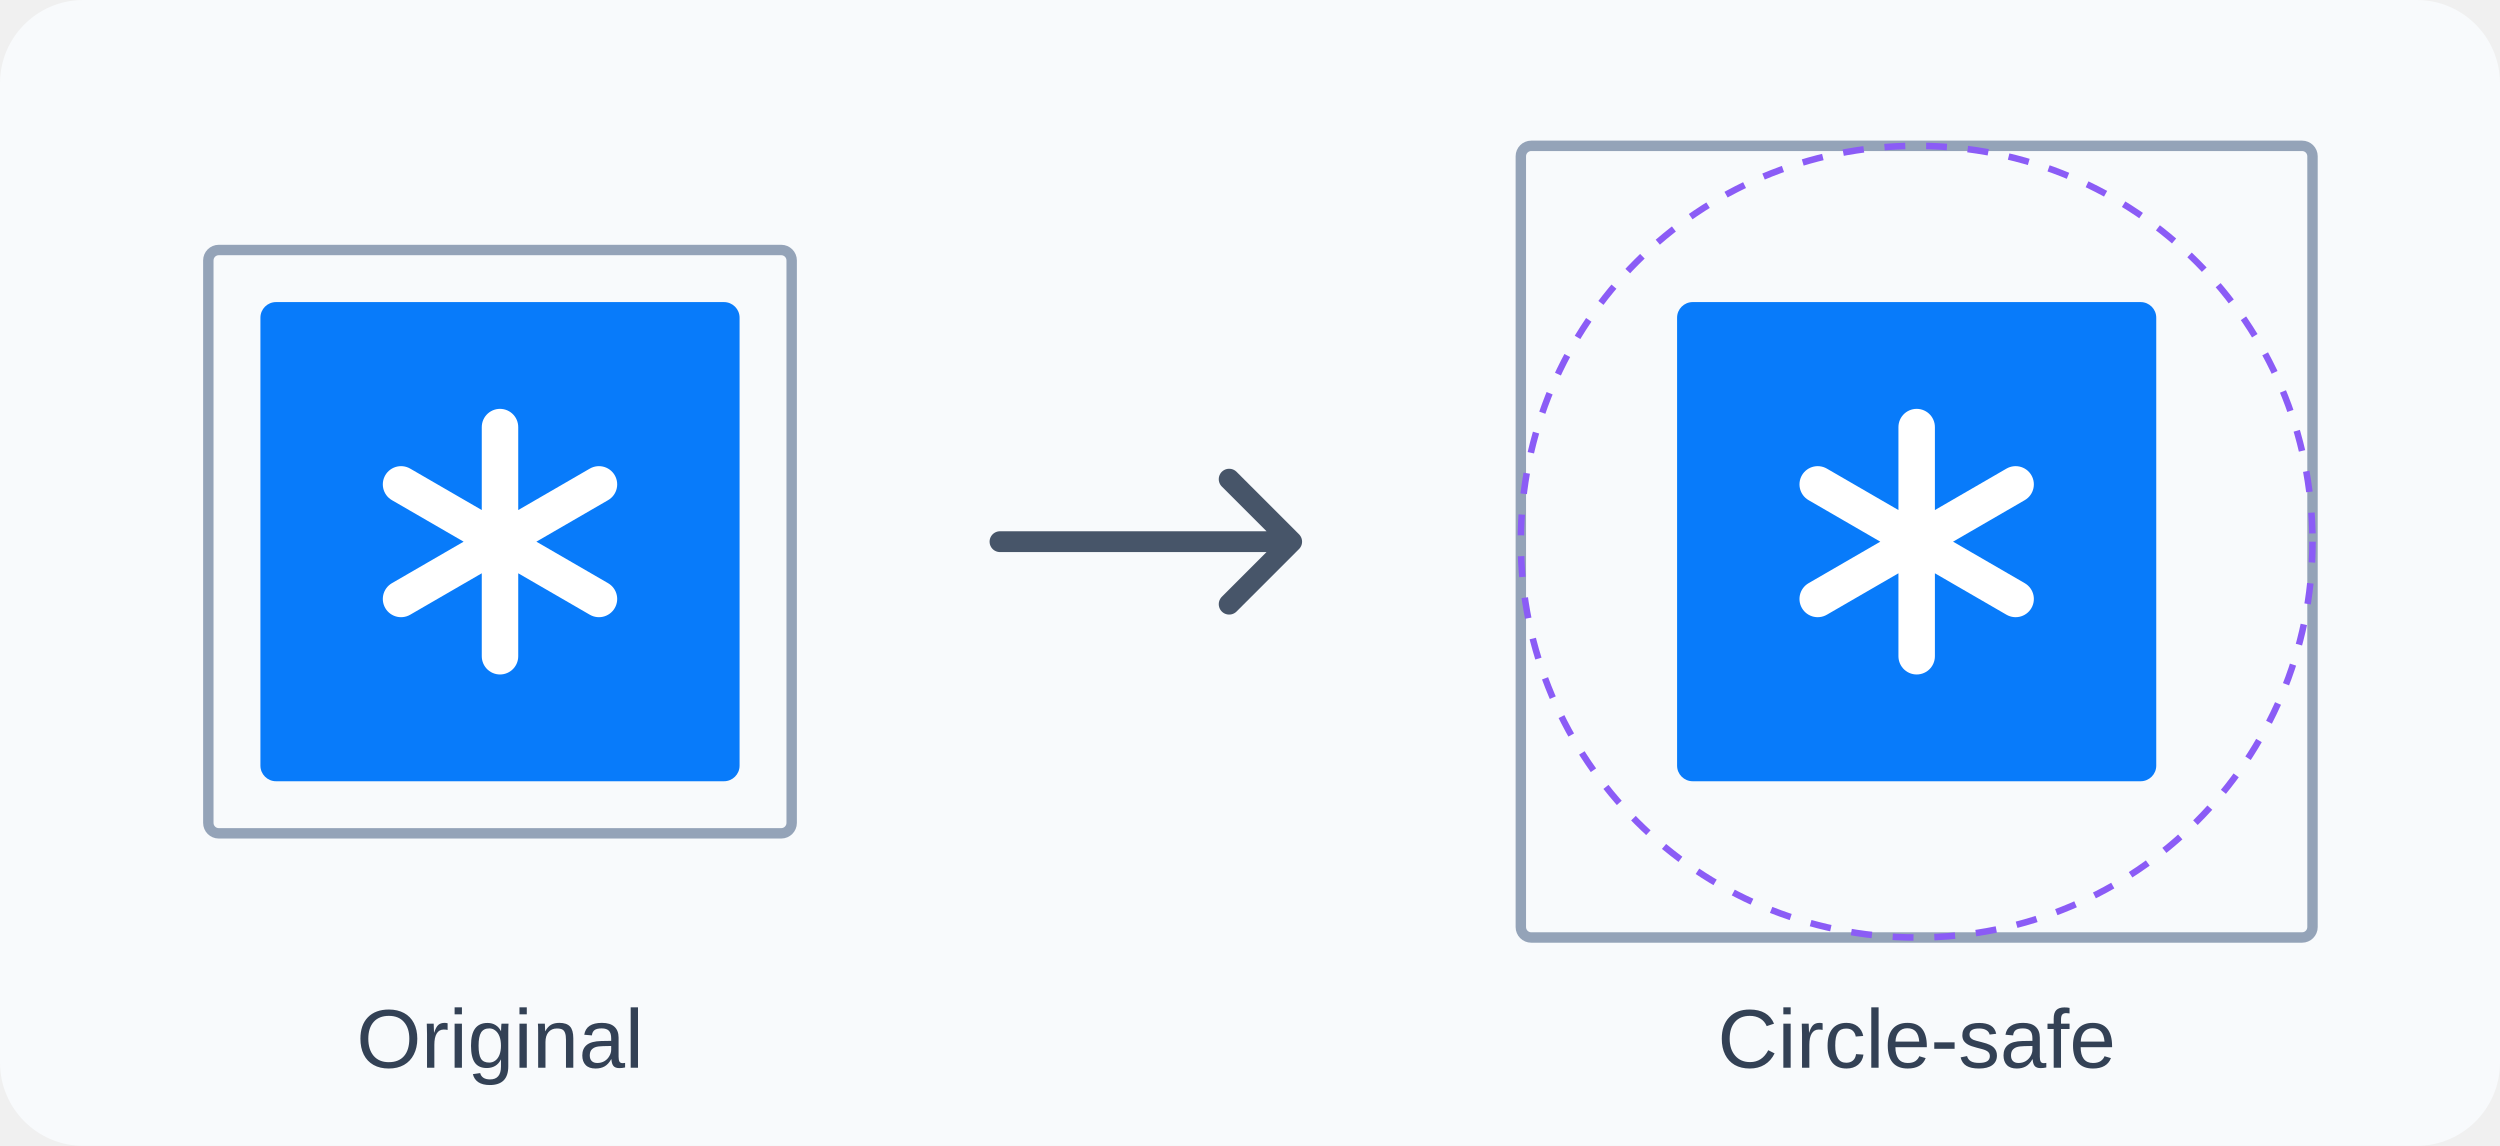
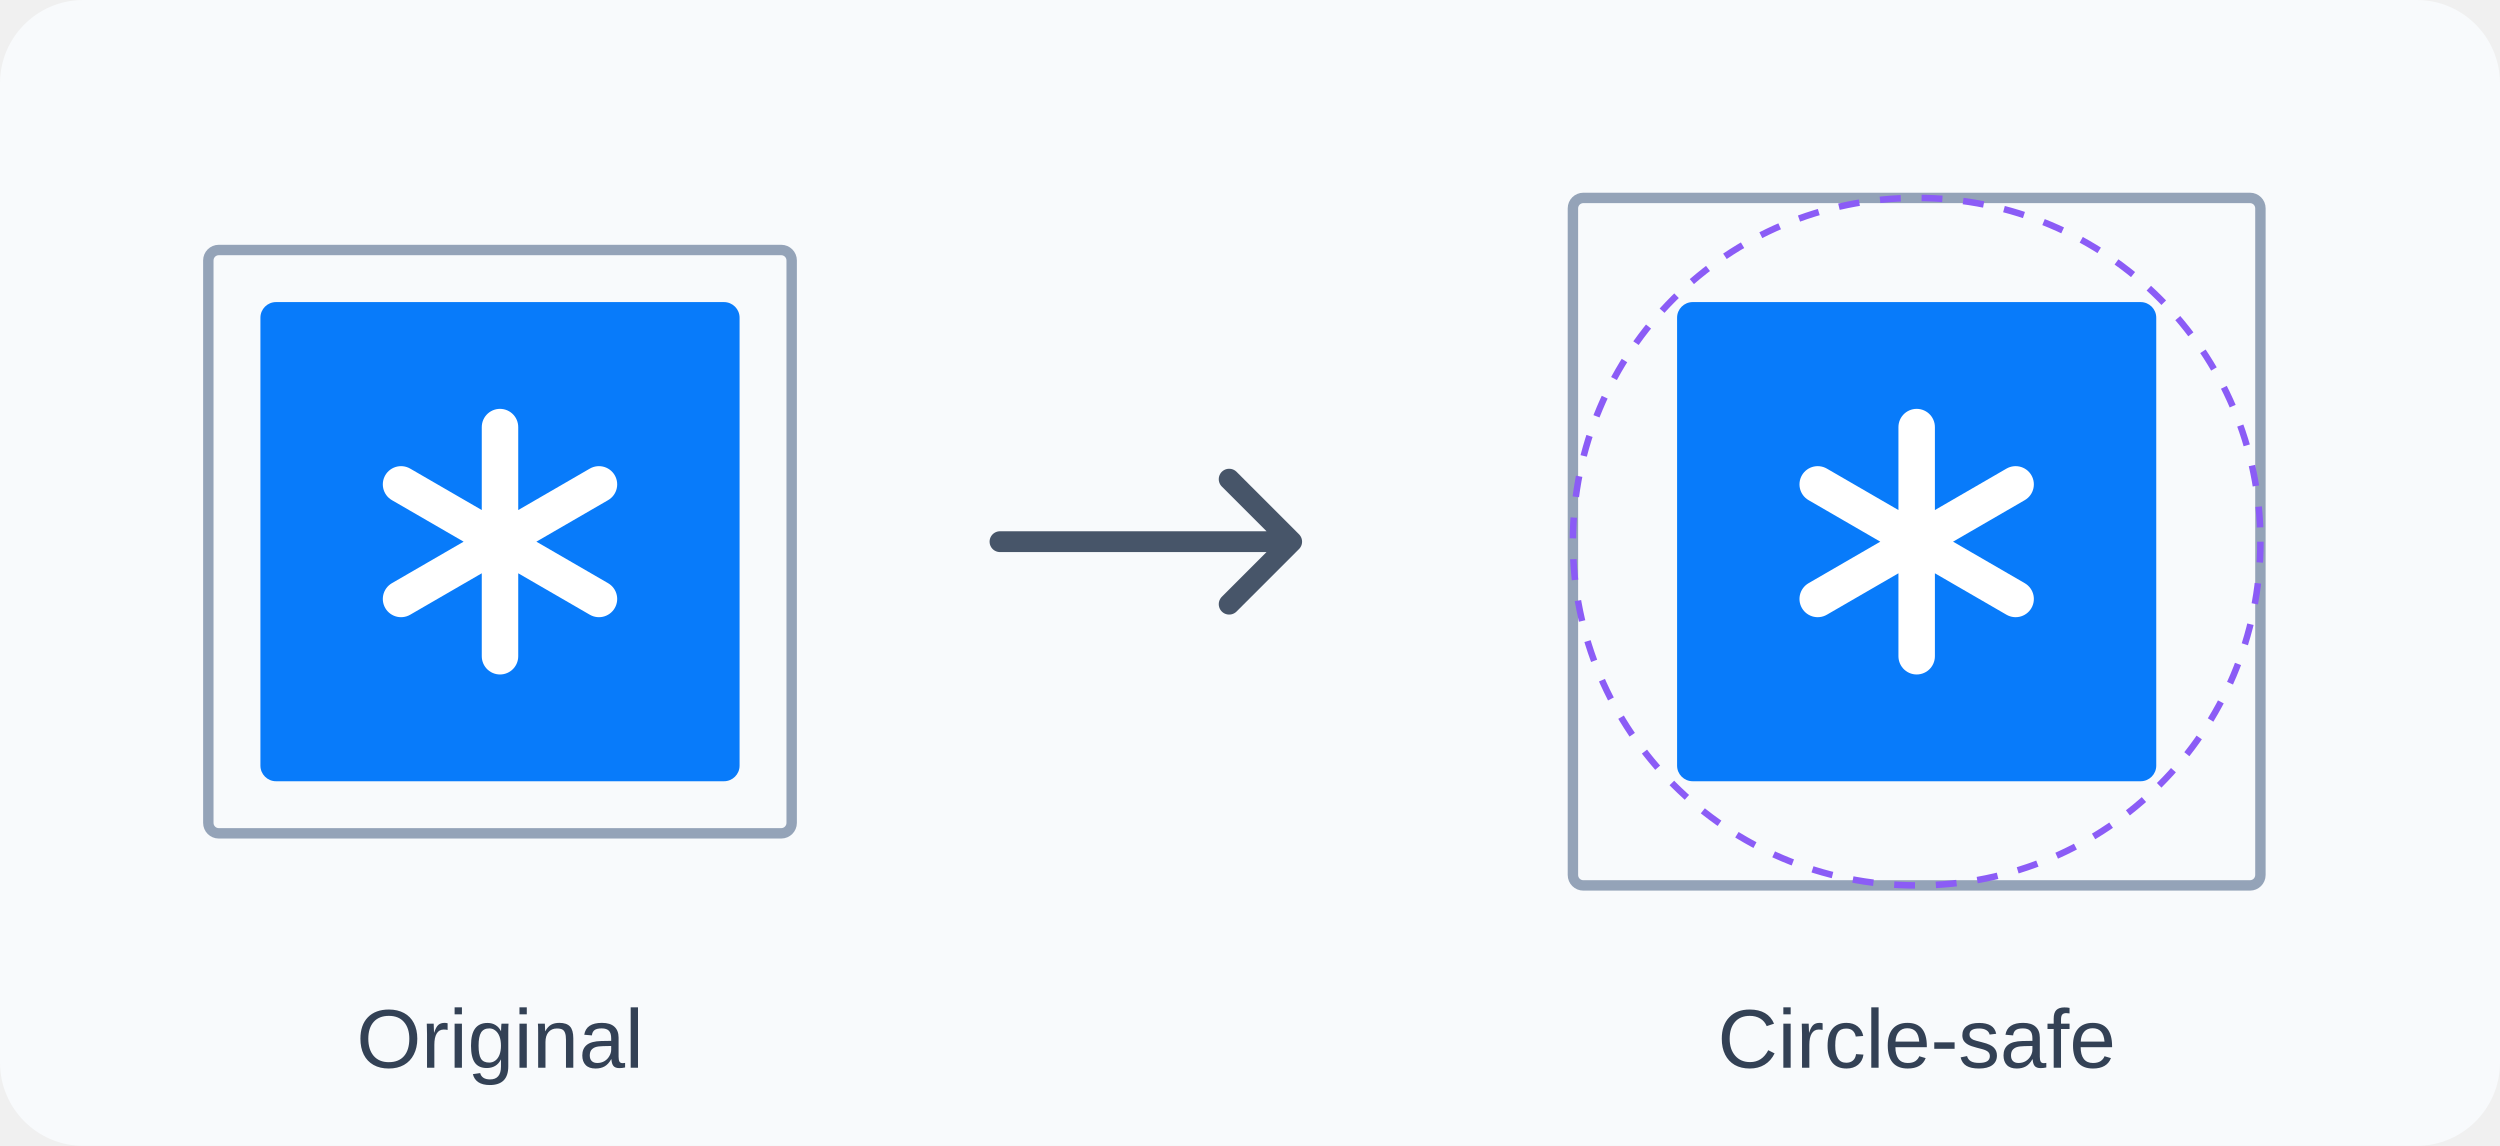
<svg xmlns="http://www.w3.org/2000/svg" width="480" height="220" viewBox="0 0 480 220" role="img" aria-labelledby="title description">
  <rect width="480" height="220" rx="16" fill="#f8fafc" />
  <g fill="none" stroke="#94a3b8" stroke-width="2">
    <rect x="40" y="48" width="112" height="112" rx="2" />
-     <rect x="292" y="28" width="152" height="152" rx="2" />
+     <rect x="302" y="38" width="132" height="132" rx="2" />
  </g>
-   <circle cx="368" cy="104" r="76" fill="none" stroke="#8b5cf6" stroke-width="1.25" stroke-dasharray="4 4" />
+   <circle cx="368" cy="104" r="66" fill="none" stroke="#8b5cf6" stroke-width="1.25" stroke-dasharray="4 4" />
  <g fill="#087bfa">
    <rect x="50" y="58" width="92" height="92" rx="3" />
    <rect x="322" y="58" width="92" height="92" rx="3" />
  </g>
  <g fill="none" stroke="#fff" stroke-width="7" stroke-linecap="round">
    <path d="M96 82v44 M77 93l38 22 M77 115l38-22" />
    <path d="M368 82v44 M349 93l38 22 M349 115l38-22" />
  </g>
  <path d="M192 104h56m-12-12 12 12-12 12" fill="none" stroke="#475569" stroke-width="4" stroke-linecap="round" stroke-linejoin="round" />
  <g fill="#334155" font-family="Arial, Helvetica, sans-serif" font-size="16" text-anchor="middle">
    <text x="96" y="205">Original</text>
    <text x="368" y="205">Circle-safe</text>
  </g>
</svg>
